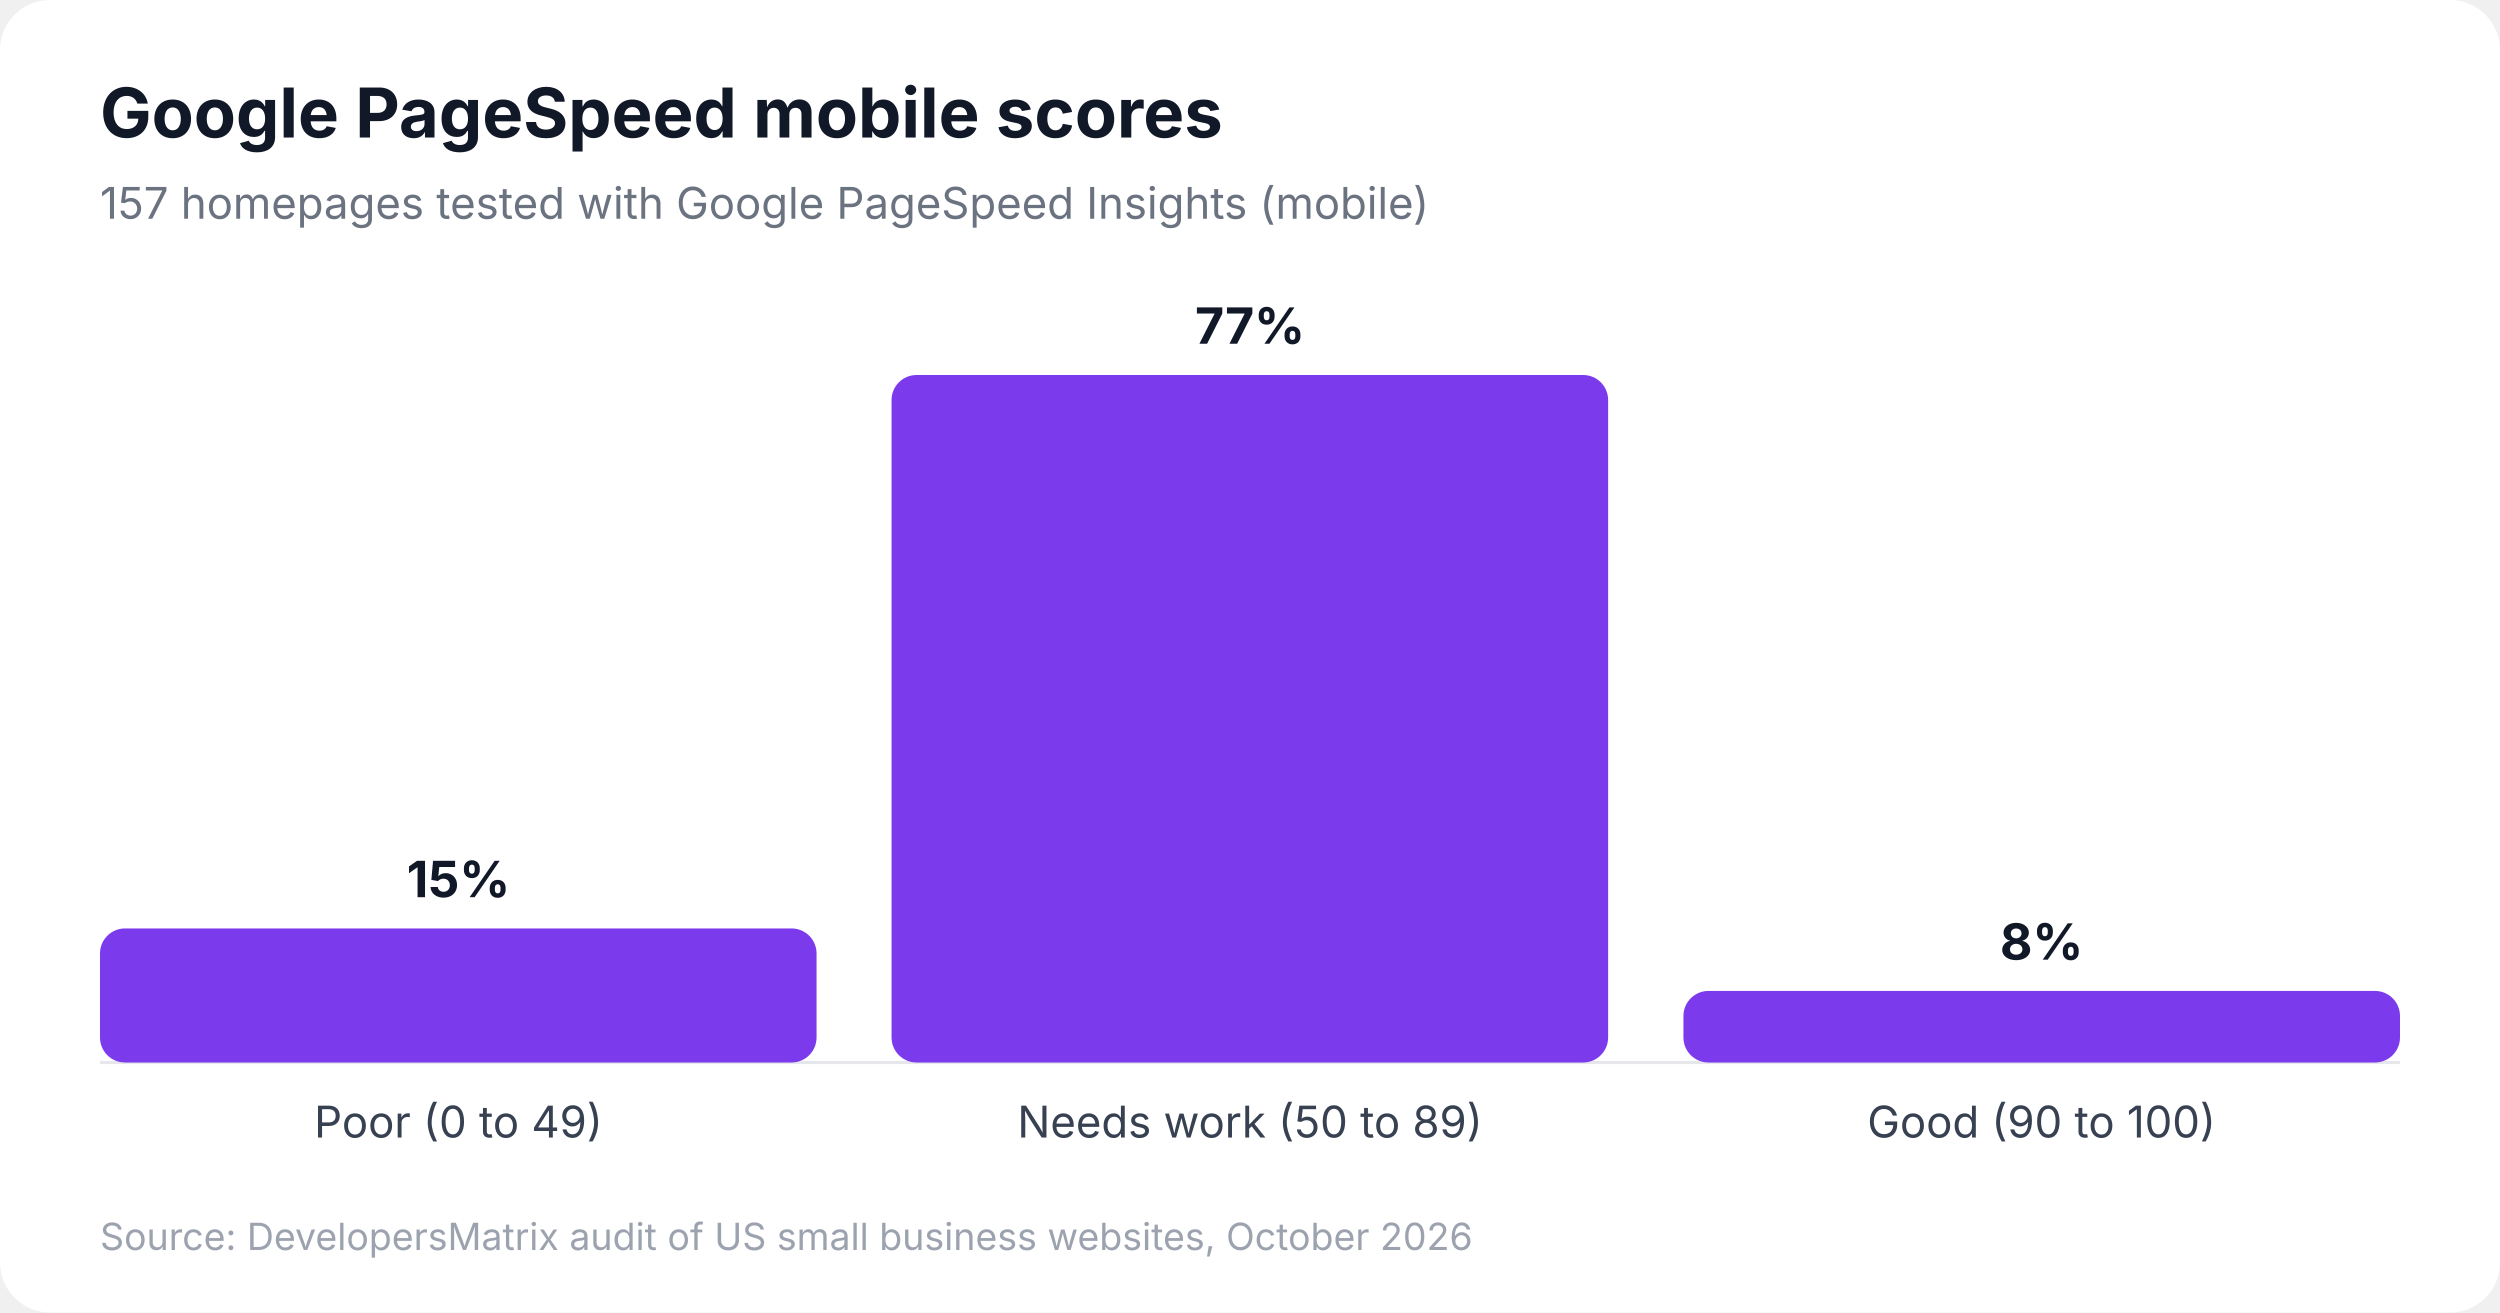
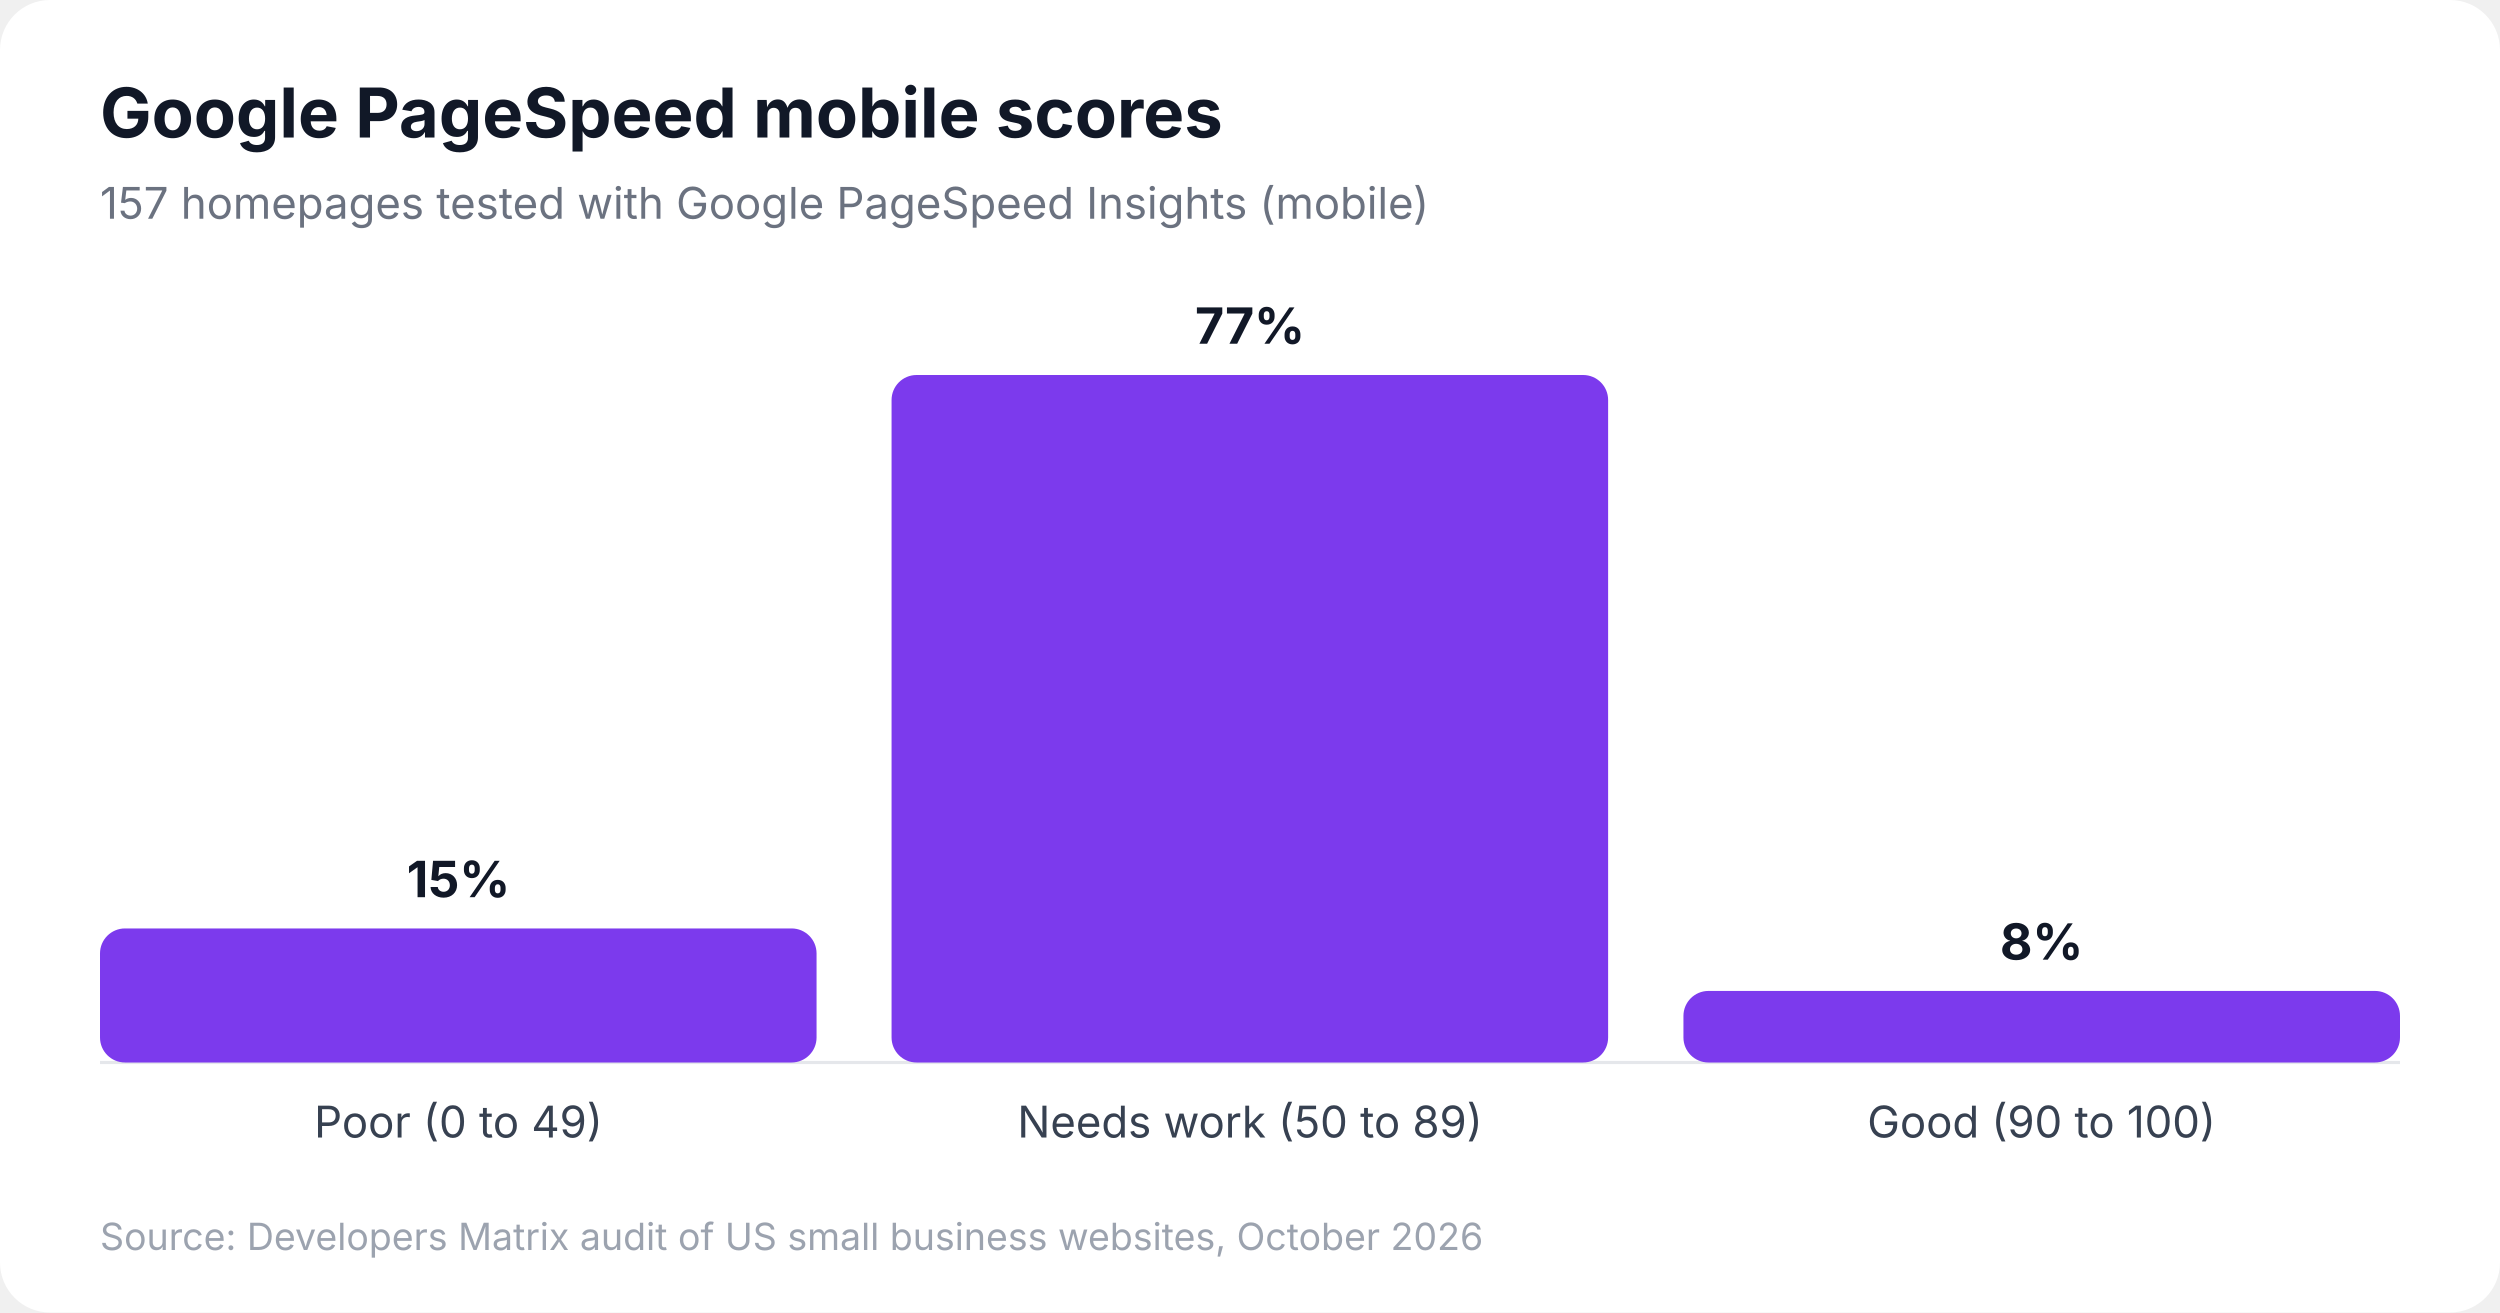
<svg xmlns="http://www.w3.org/2000/svg" viewBox="0 0 800 420" width="800" height="420" role="img" aria-label="Google PageSpeed mobile scores">
  <rect width="800" height="420" rx="16" fill="#ffffff" />
  <text x="32" y="44" font-family="Inter, -apple-system, 'Segoe UI', Roboto, Arial, sans-serif" font-size="22" font-weight="700" fill="#111827">Google PageSpeed mobile scores</text>
  <text x="32" y="70" font-family="Inter, -apple-system, 'Segoe UI', Roboto, Arial, sans-serif" font-size="14" fill="#6b7280">157 homepages tested with Google PageSpeed Insights (mobile)</text>
  <line x1="32" y1="340" x2="768" y2="340" stroke="#e5e7eb" />
  <rect x="32.0" y="297.1" width="229.3" height="42.9" rx="8" fill="#7c3aed" />
  <text x="146.7" y="287.1" text-anchor="middle" font-family="Inter, -apple-system, 'Segoe UI', Roboto, Arial, sans-serif" font-size="16" font-weight="700" fill="#111827">15%</text>
  <text x="146.7" y="364" text-anchor="middle" font-family="Inter, -apple-system, 'Segoe UI', Roboto, Arial, sans-serif" font-size="14" fill="#374151">Poor (0 to 49)</text>
  <rect x="285.3" y="120.0" width="229.3" height="220.0" rx="8" fill="#7c3aed" />
  <text x="400.0" y="110.0" text-anchor="middle" font-family="Inter, -apple-system, 'Segoe UI', Roboto, Arial, sans-serif" font-size="16" font-weight="700" fill="#111827">77%</text>
  <text x="400.0" y="364" text-anchor="middle" font-family="Inter, -apple-system, 'Segoe UI', Roboto, Arial, sans-serif" font-size="14" fill="#374151">Needs work (50 to 89)</text>
  <rect x="538.7" y="317.1" width="229.3" height="22.9" rx="8" fill="#7c3aed" />
  <text x="653.3" y="307.1" text-anchor="middle" font-family="Inter, -apple-system, 'Segoe UI', Roboto, Arial, sans-serif" font-size="16" font-weight="700" fill="#111827">8%</text>
  <text x="653.3" y="364" text-anchor="middle" font-family="Inter, -apple-system, 'Segoe UI', Roboto, Arial, sans-serif" font-size="14" fill="#374151">Good (90 to 100)</text>
-   <text x="32" y="400" font-family="Inter, -apple-system, 'Segoe UI', Roboto, Arial, sans-serif" font-size="12" fill="#9ca3af">Source: DevelopersMatrix audit of US small business websites, October 2026</text>
+   <text x="32" y="400" font-family="Inter, -apple-system, 'Segoe UI', Roboto, Arial, sans-serif" font-size="12" fill="#9ca3af">Source: Developers Matrix audit of US small business websites, October 2026</text>
</svg>
